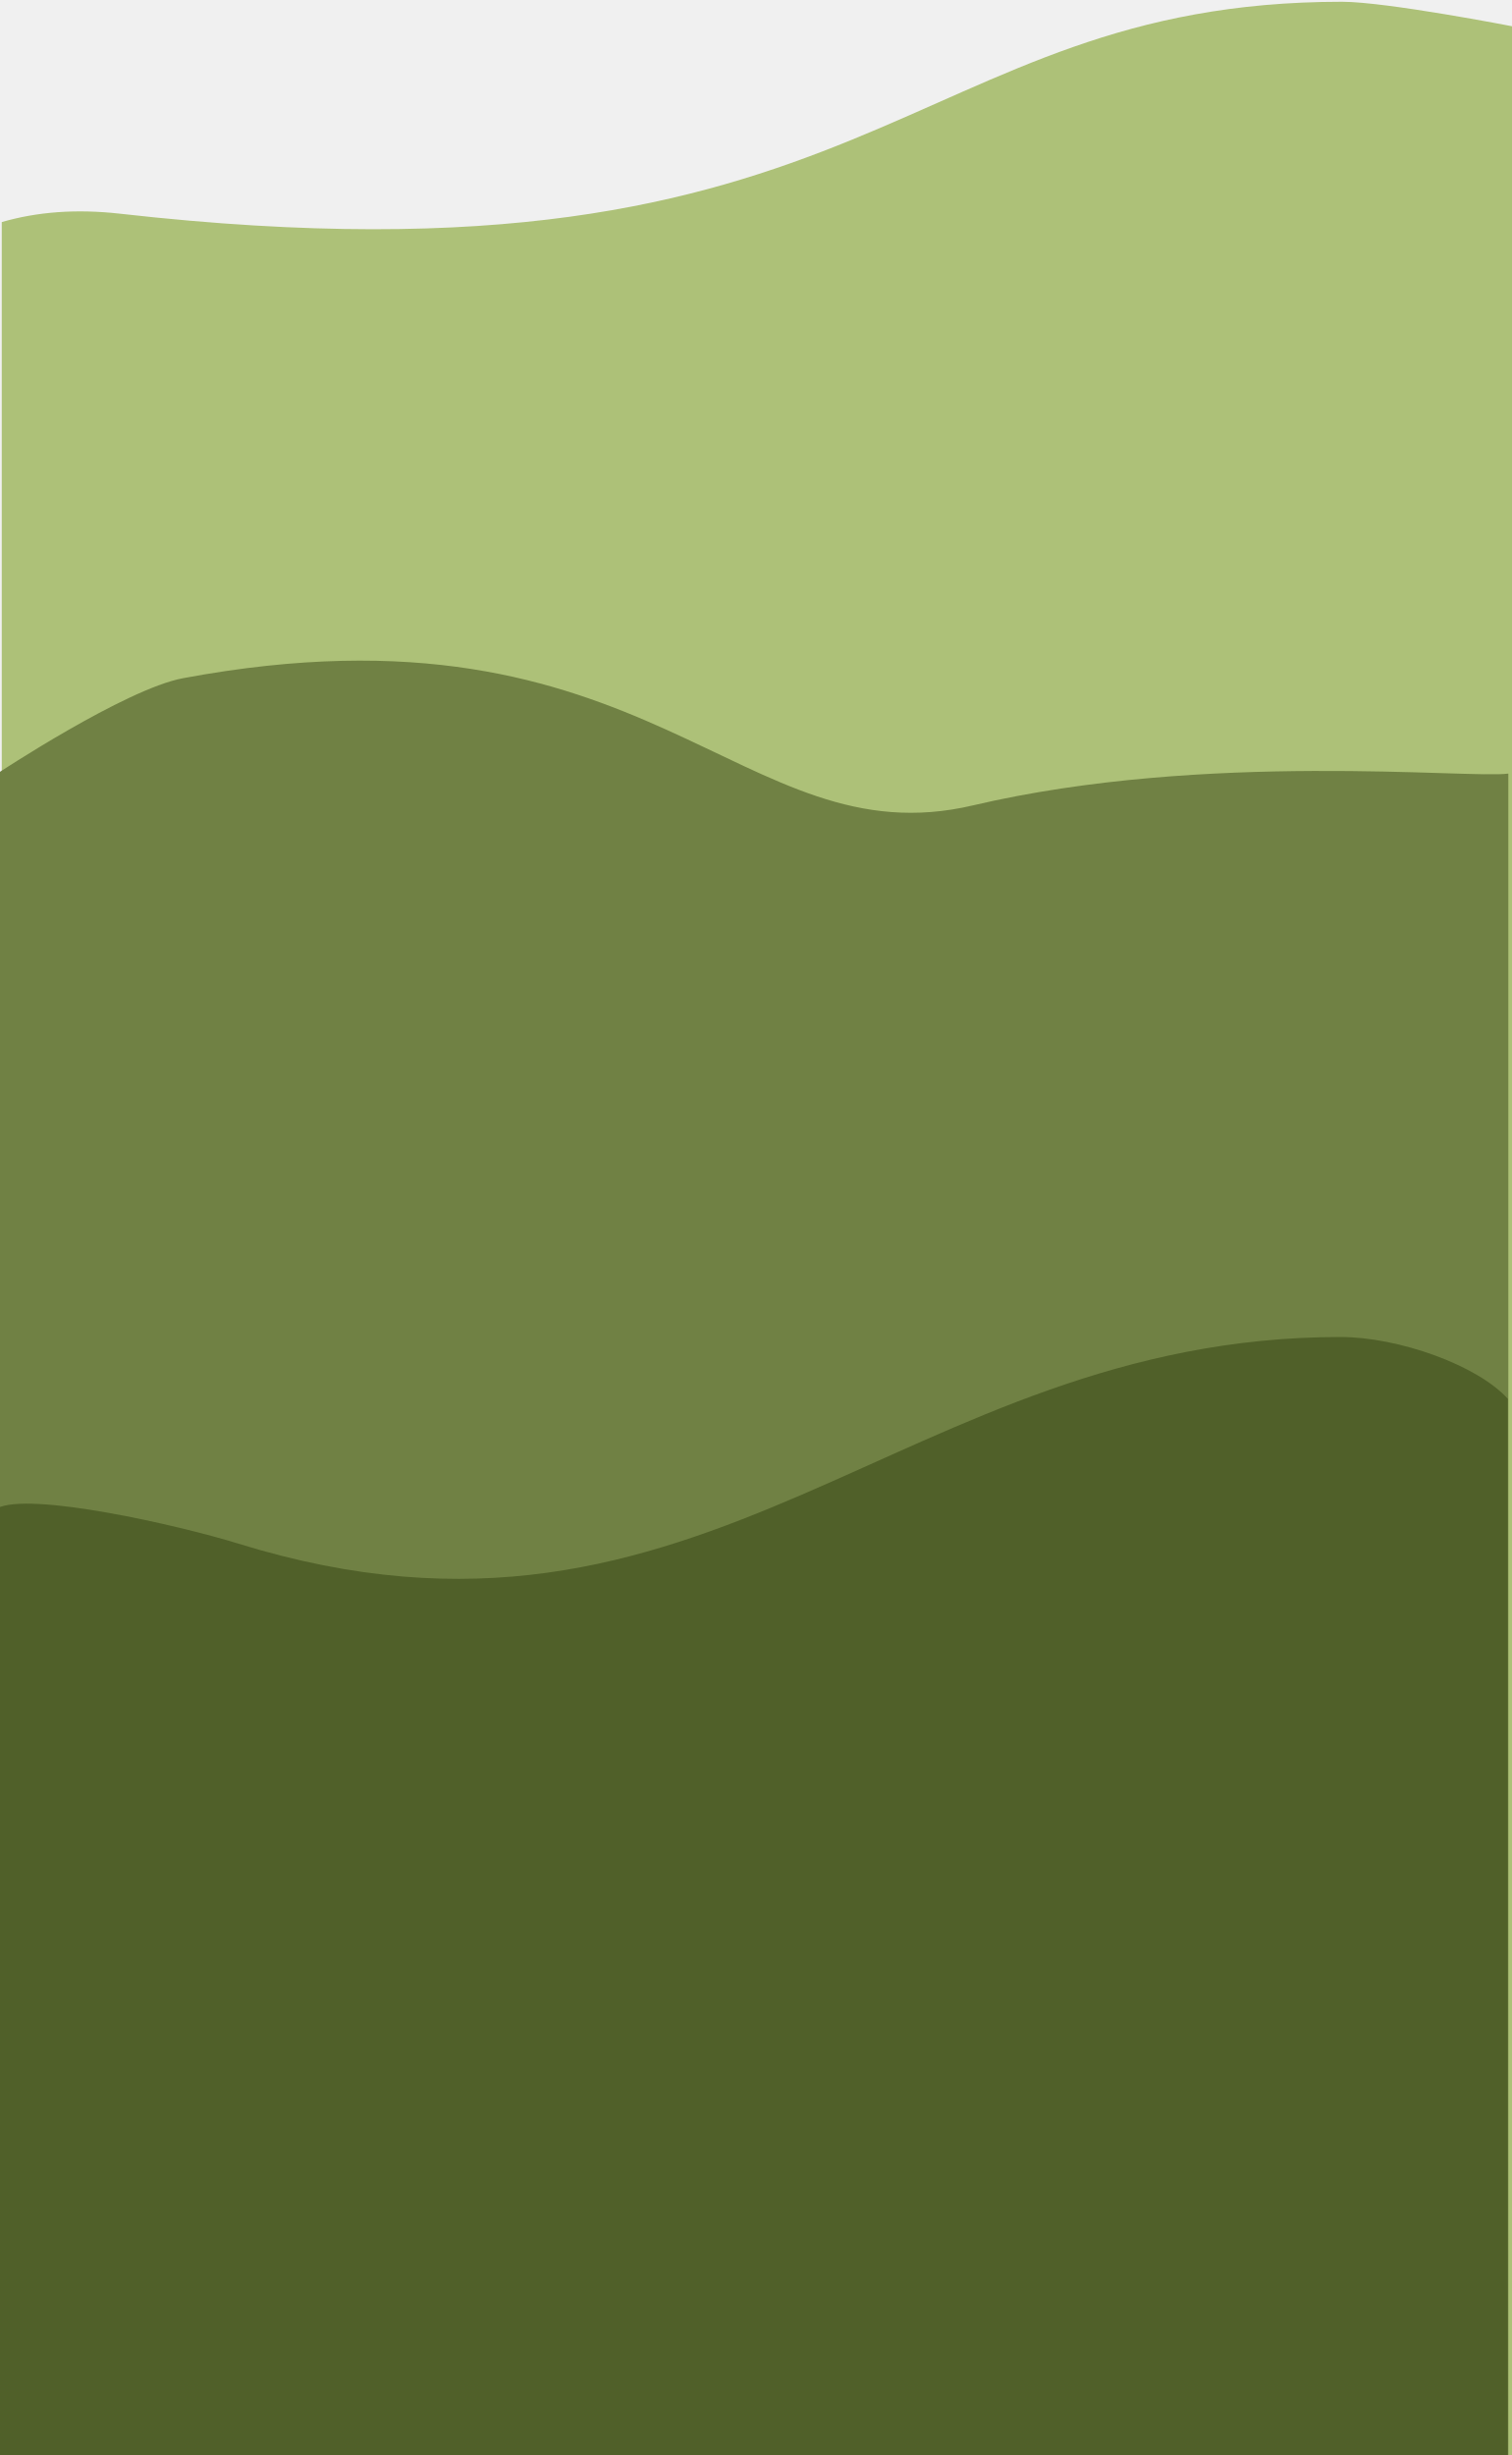
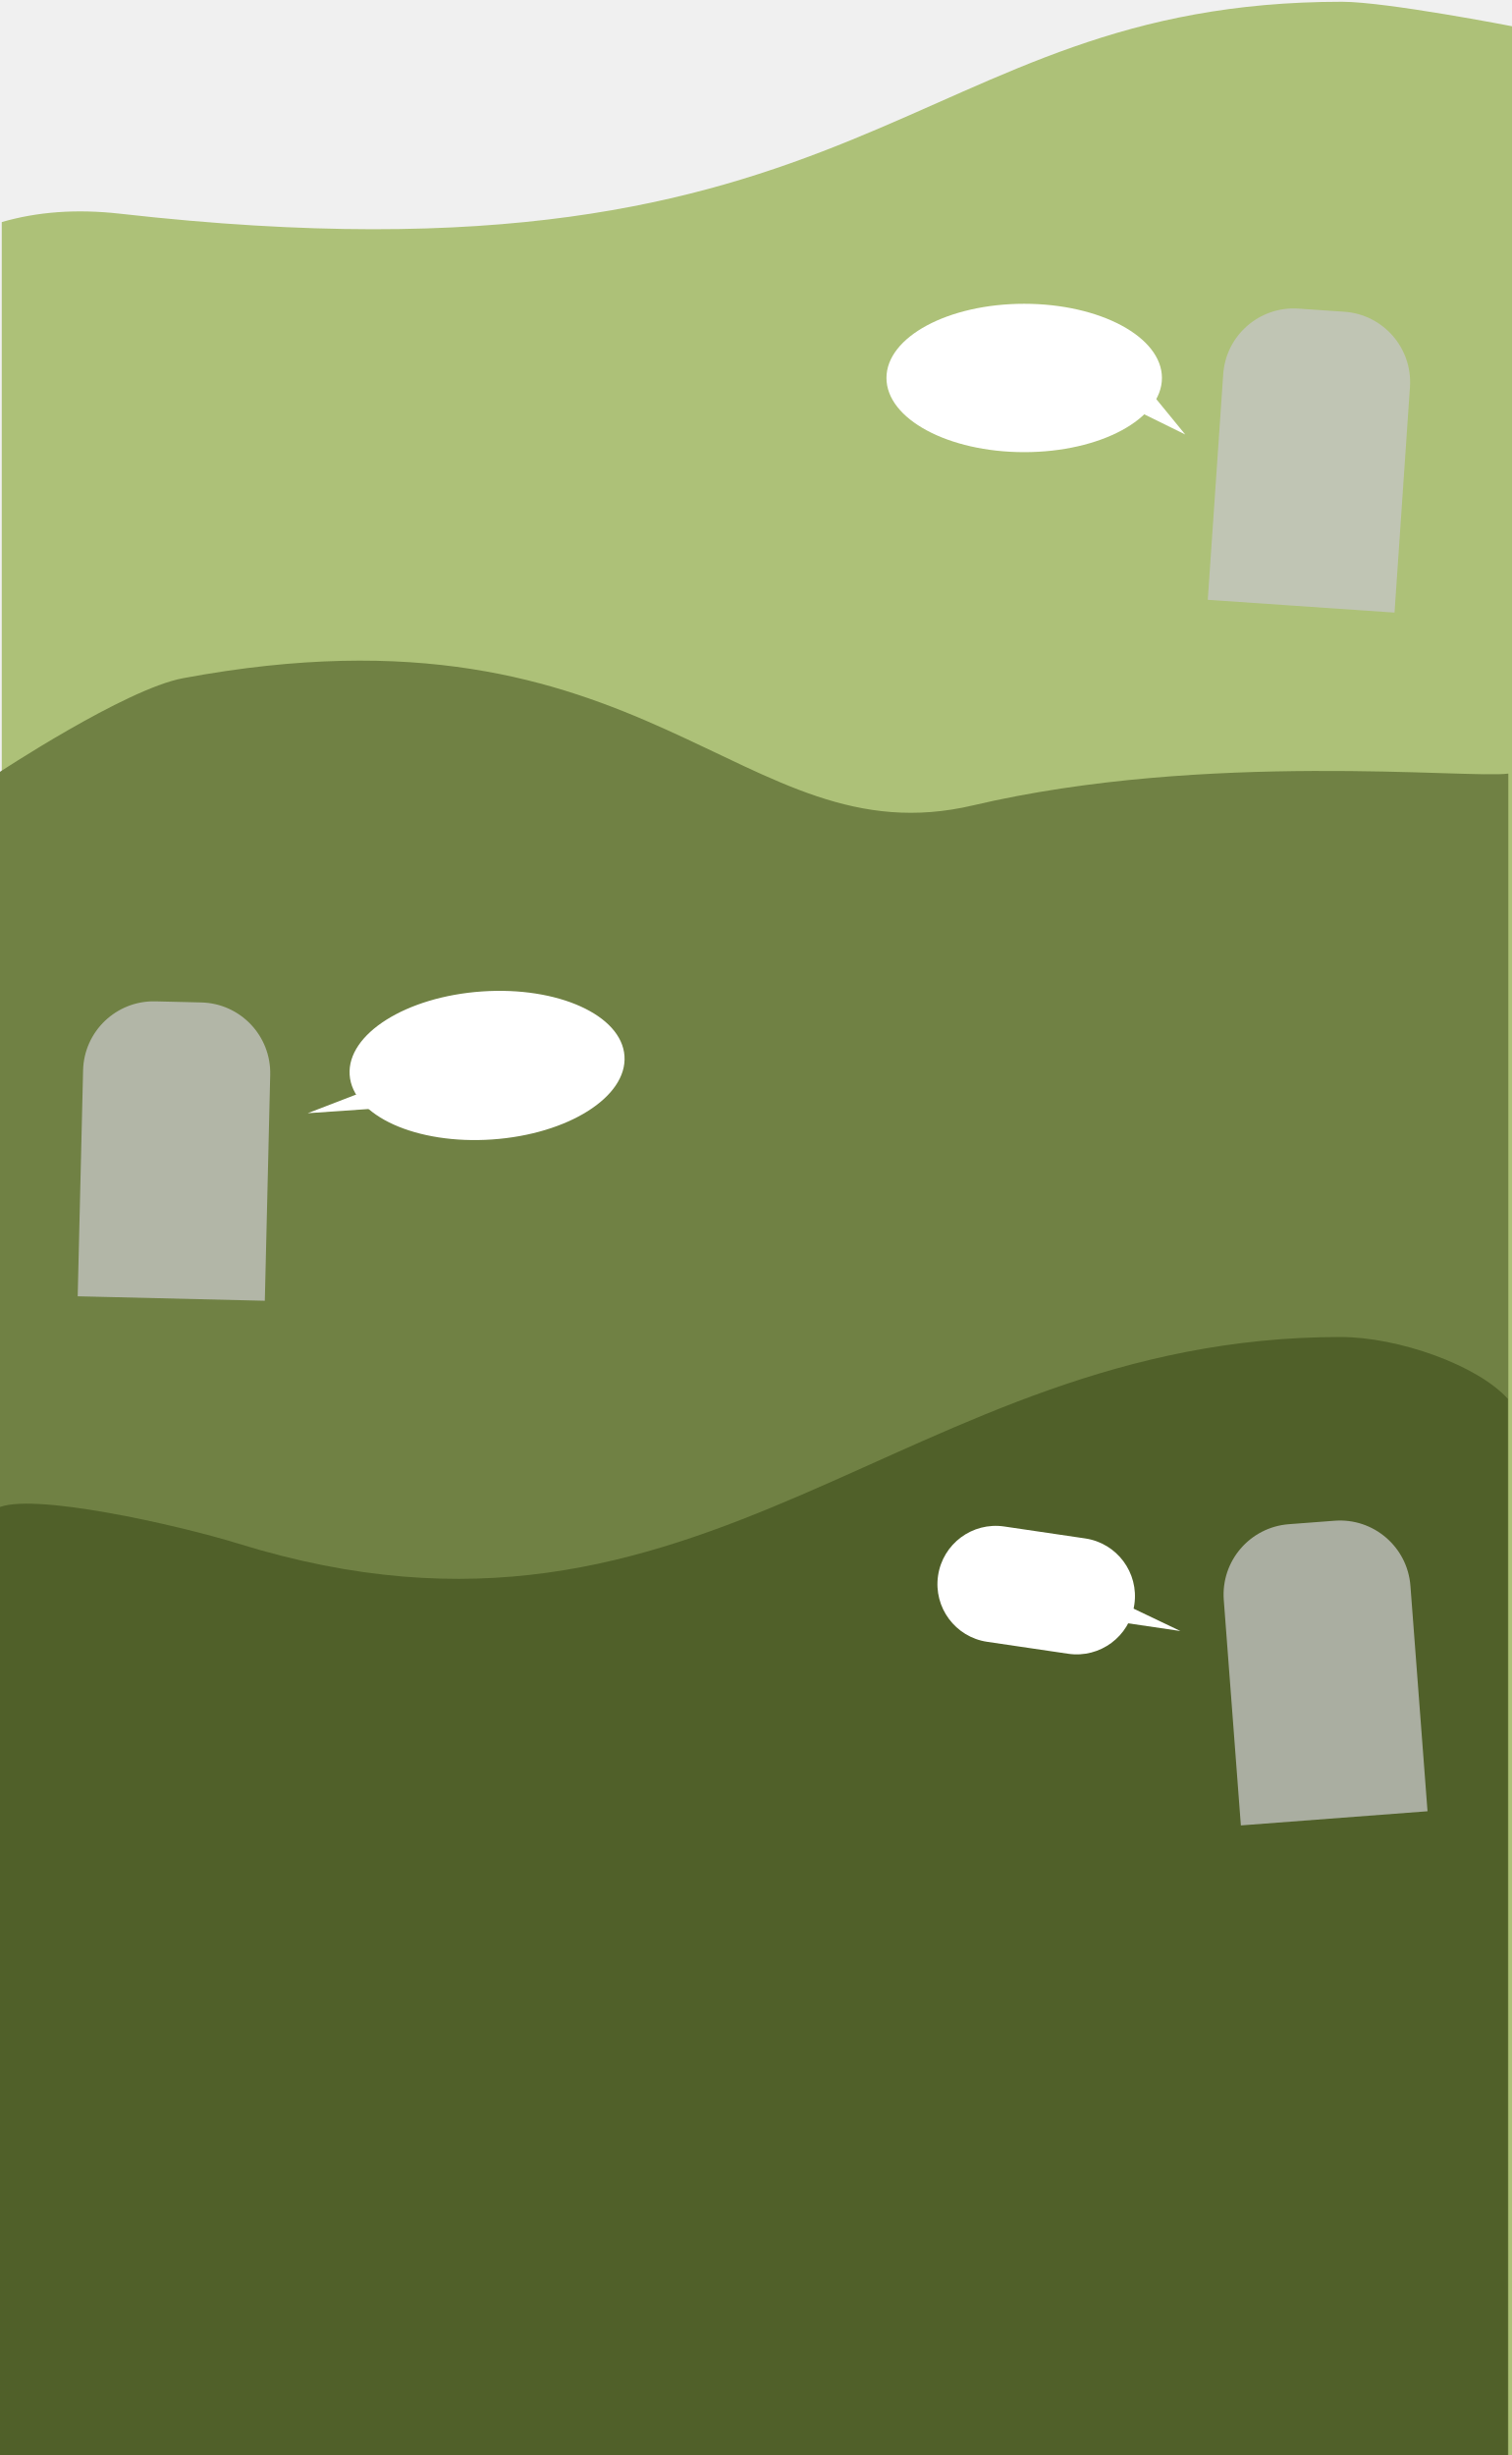
<svg xmlns="http://www.w3.org/2000/svg" width="428" height="695" viewBox="0 0 428 695" fill="none">
  <path d="M34 60.5C248.74 84.787 256.195 0.499 380 0.5C392.529 0.5 428.5 7.5 428.5 7.5V695H0.5L0.5 62.866C10.47 59.972 21.602 59.098 34 60.5Z" fill="#ADC178" />
  <path d="M275.5 228C209.5 243.5 184.375 167.272 51.804 192C35.43 195.054 -0.776 219 -0.776 219L-0.776 695H427.079V219C416.057 220.514 341.5 212.5 275.5 228Z" fill="#708144" />
  <path d="M67.5 437C200.511 478.174 255.611 378.5 379.5 378.5C396.038 378.5 418.347 386.488 426.939 396V695H-0.884L-0.884 427C8.265 422.182 50.443 431.72 67.5 437Z" fill="#506029" />
+   <path d="M346.512 452.949C345.677 441.935 353.929 432.329 364.943 431.494L377.906 430.511C388.92 429.676 398.525 437.928 399.36 448.942L404.198 512.759L351.349 516.766L346.512 452.949Z" fill="#C6C6C6" fill-opacity="0.76" />
+   <path d="M320.453 455.156L316.241 459.084L334.233 461.737L320.453 455.156Z" fill="white" />
+   <rect width="56.176" height="33" rx="16.5" transform="matrix(-0.989304 -0.145868 -0.145868 0.989304 323.592 437.93)" fill="white" />
+   <path d="M399.227 109.573C399.982 98.553 391.66 89.008 380.64 88.254L367.67 87.366C356.65 86.612 347.105 94.933 346.351 105.953L341.98 169.804L394.857 173.424L399.227 109.573Z" fill="#C6C6C6" fill-opacity="0.76" />
+   <ellipse rx="39" ry="21" transform="matrix(-1 0 0 1 290 107)" fill="white" />
+   <path d="M327 112.5L323.407 117L335.593 123L327 112.5Z" fill="white" />
+   <path d="M23.528 302.994C23.792 291.952 32.957 283.214 44 283.478L56.996 283.788C68.039 284.052 76.777 293.217 76.513 304.26L74.985 368.241L22 366.976L23.528 302.994Z" fill="#C6C6C6" fill-opacity="0.76" />
+   <ellipse cx="137.913" cy="301.627" rx="39" ry="21" transform="rotate(-3.93541 137.913 301.627)" fill="white" />
+   <path d="M101.378 309.654L105.271 313.896L87.128 315.145L101.378 309.654Z" fill="white" />
</svg>
